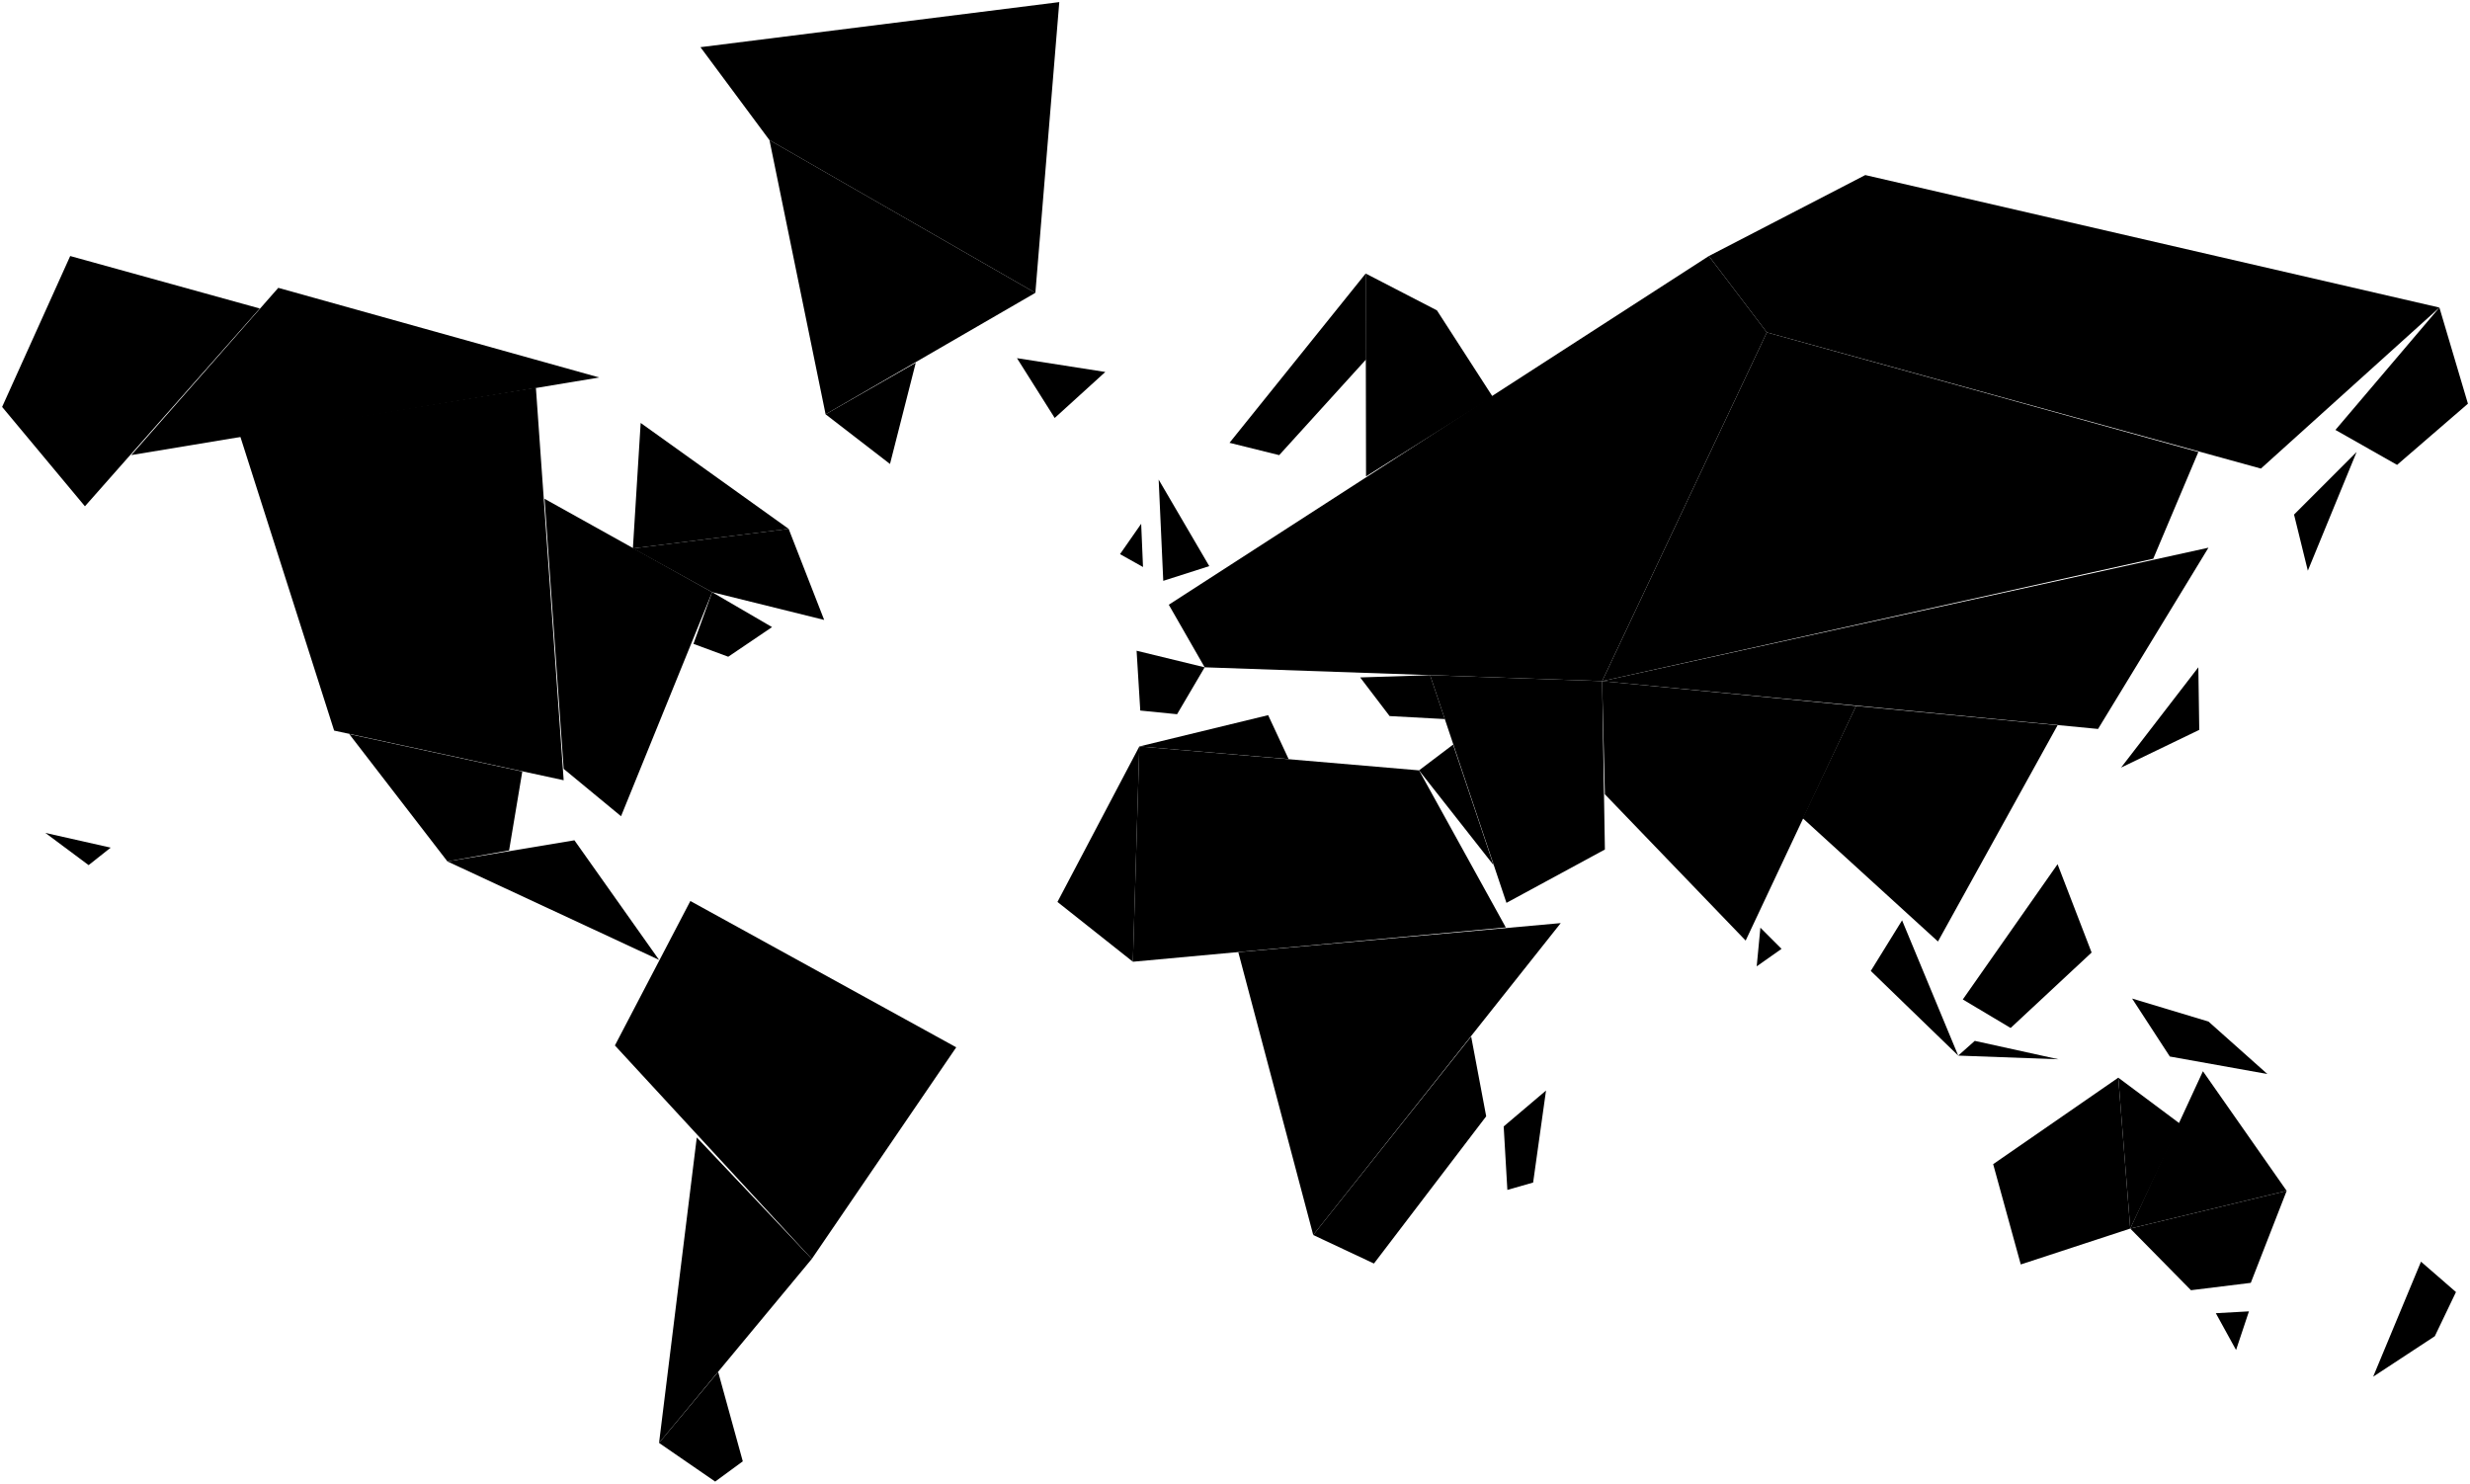
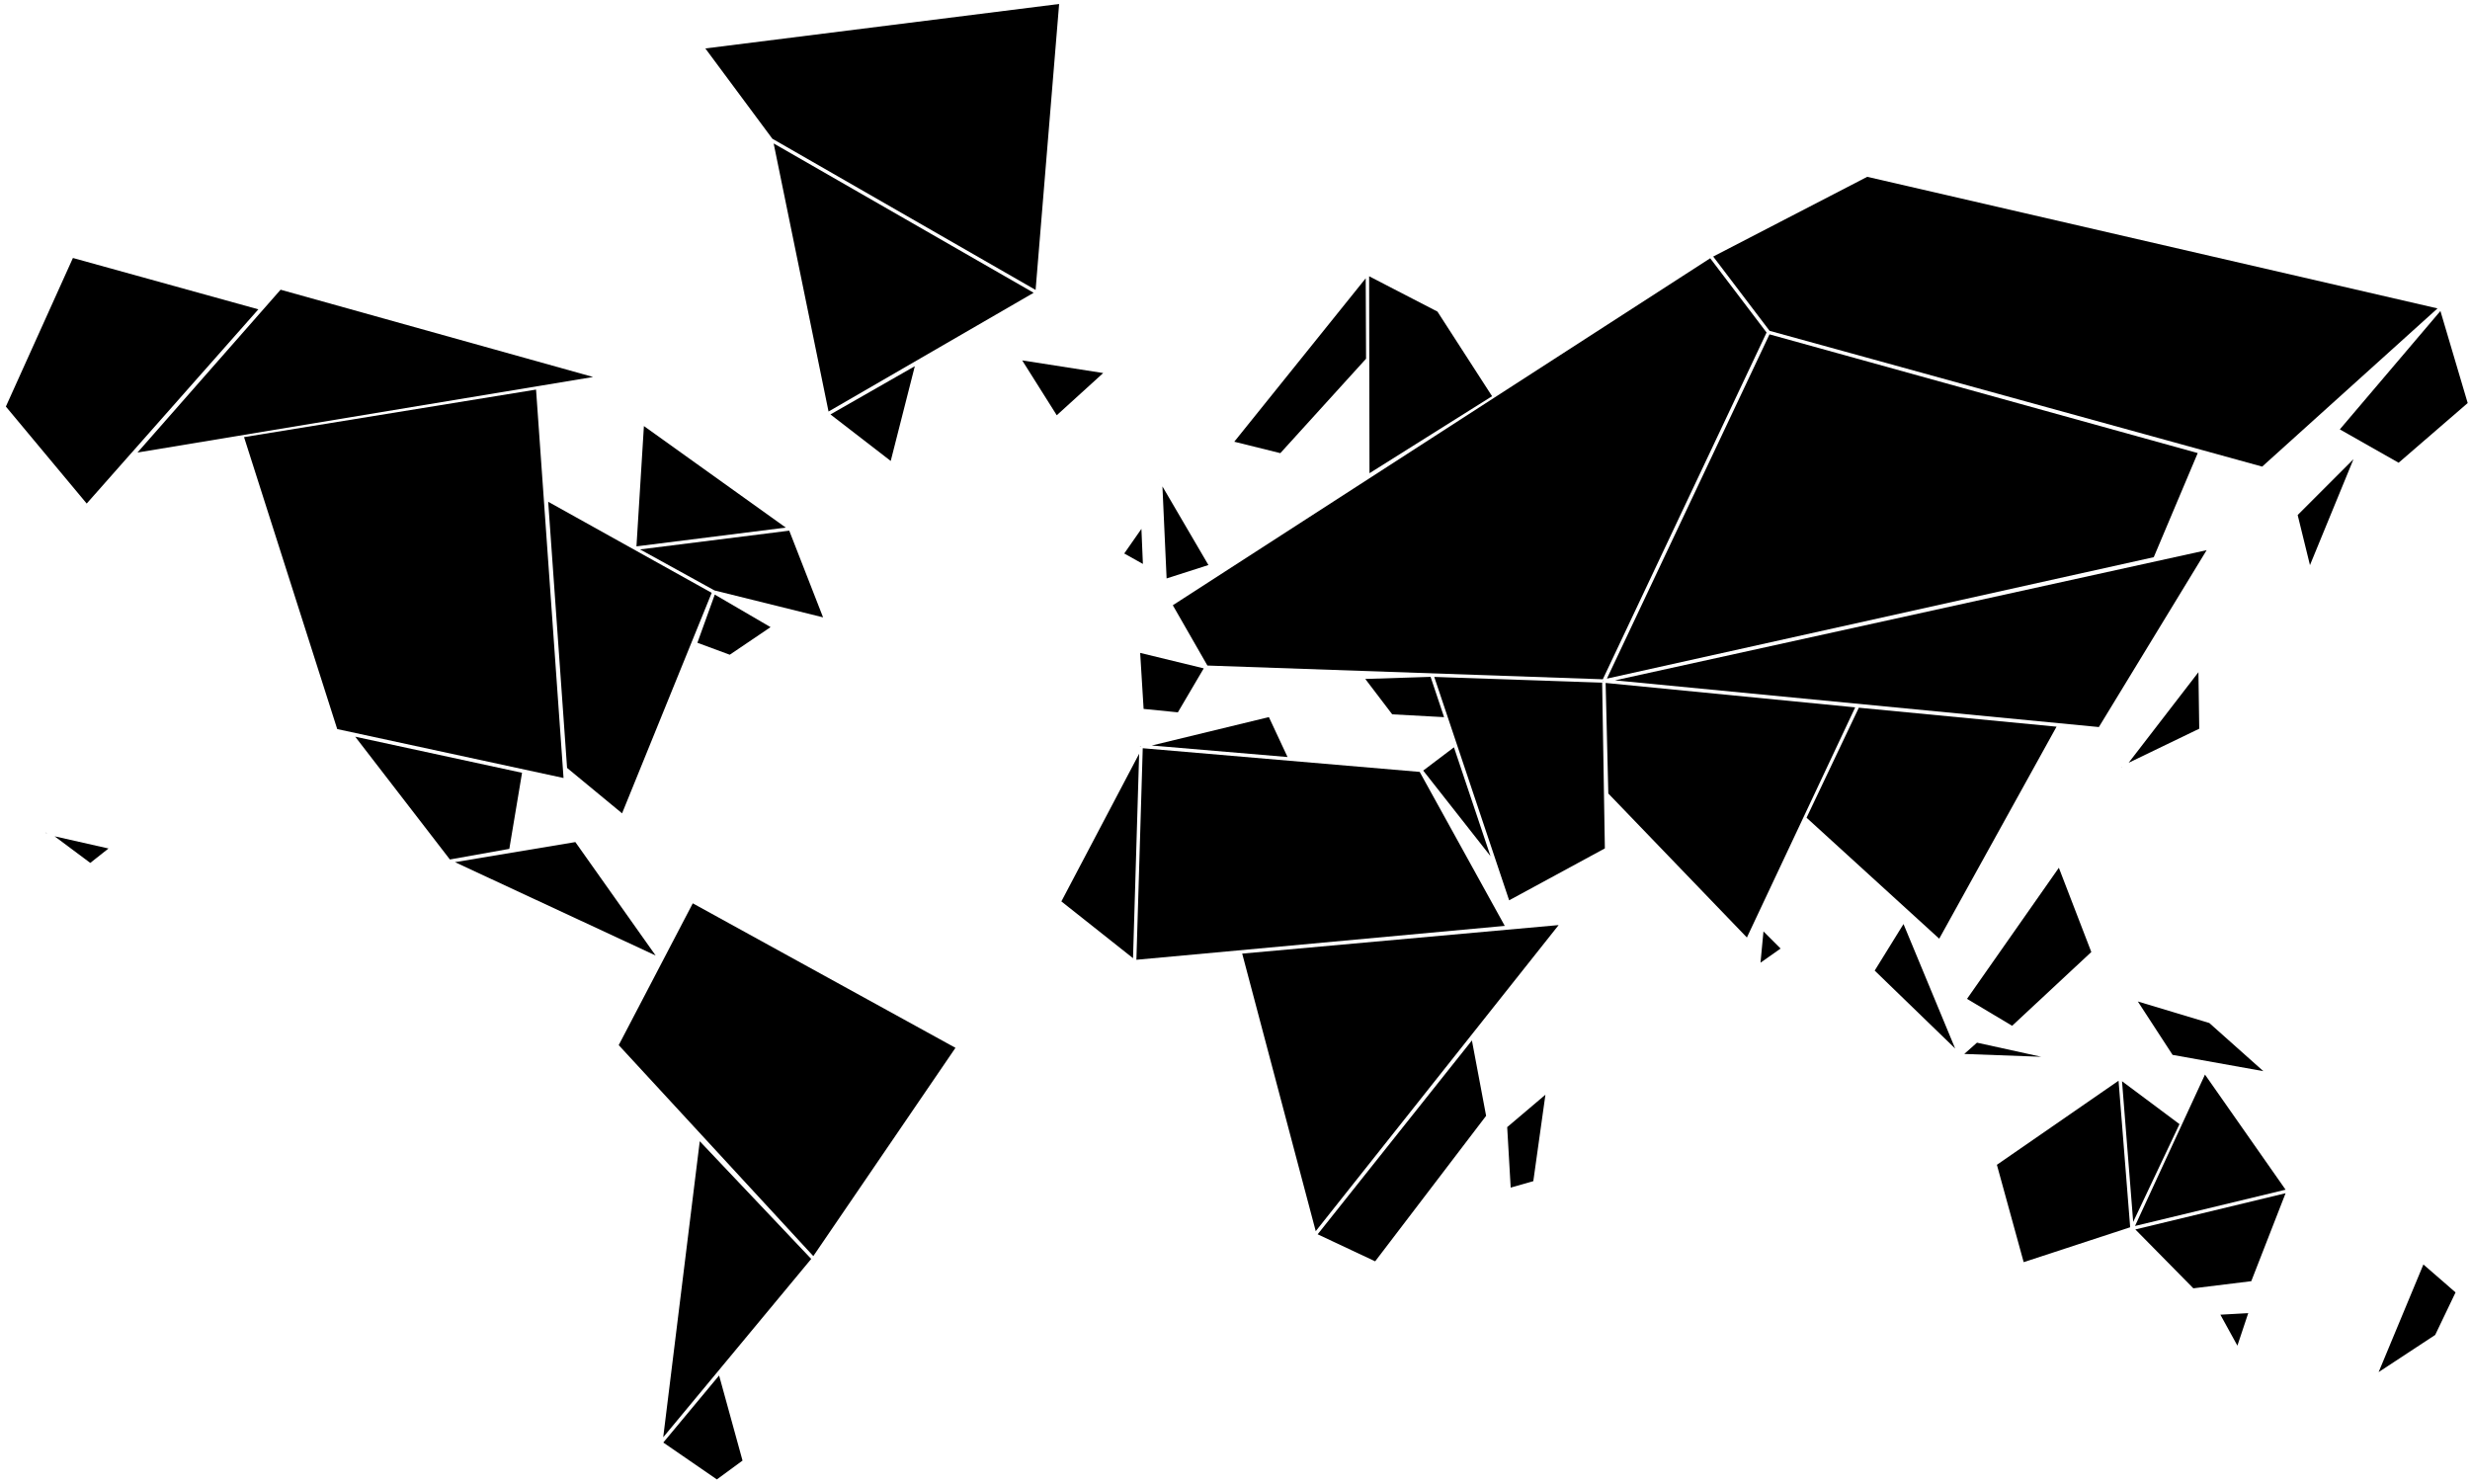
- <svg xmlns="http://www.w3.org/2000/svg" version="1.1" viewBox="0 0 179.376 107.756">
-   <g transform="translate(-6.326642,-57.77583)">
-     <path class="b" d="m 90.805,99.956 -0.334,-7.35 3.675,6.281 z" />
-     <path class="a" d="m 89.201,95.813 -1.537,2.205 1.67,0.935 z" />
-     <path class="d" d="m 93.812,106.236 -4.944,-1.203 0.267,4.343 2.673,0.267 z" />
-     <path class="c" d="m 93.812,106.236 -2.606,-4.544 39.222,-25.324 4.209,5.546 -11.96,25.324 z" />
-     <path class="b" d="m 105.531,92.372 -0.027,-14.733 5.175,2.676 4.052,6.277 z" />
-     <path class="a" d="m 105.505,77.639 -9.889,12.294 3.608,0.895 6.308,-6.949 z" />
-     <path class="d" d="m 130.428,76.369 11.359,-5.88 41.694,9.622 -12.963,11.693 -35.881,-9.889 z" />
-     <path class="b" d="m 183.481,80.111 2.071,6.982 -5.145,4.443 -4.477,-2.539 z" />
-     <path class="a" d="m 173.926,99.221 -1.002,-4.076 4.544,-4.544 z" />
-     <path class="e" d="m 160.362,113.519 5.679,-2.74 -0.067,-4.544 z" />
-     <path class="f" d="m 158.691,110.713 8.018,-13.163 -44.033,9.689 z" />
-     <path class="g" d="m 162.7,98.352 3.274,-7.751 -31.337,-8.686 -11.96,25.324 z" />
-     <path class="b" d="m 155.751,110.446 -8.686,15.702 -9.822,-8.954 3.875,-8.152 z" />
-     <path class="a" d="m 133.1,126.081 8.018,-17.038 -18.442,-1.804 0.2,8.219 z" />
-     <path class="h" d="m 115.728,123.342 7.149,-3.875 -0.2,-12.228 -12.494,-0.431 z" />
-     <path class="c" d="m 134.169,125.146 -0.267,2.806 1.804,-1.27 z" />
-     <path class="e" d="m 109.38,113.72 -20.312,-1.737 -0.468,15.635 27.081,-2.492 z" />
-     <path class="d" d="m 114.792,120.602 -2.94,-8.753 -2.472,1.871 z" />
-     <path class="f" d="m 99.909,112.901 -1.487,-3.19 -9.354,2.272 z" />
-     <path class="f" d="m 111.25,109.995 -4.008,-0.218 -2.138,-2.806 5.079,-0.163 z" />
-     <path class="g" d="m 119.67,124.812 -23.416,2.111 5.442,20.54 z" />
-     <path class="d" d="m 113.165,133.047 1.092,5.796 -8.152,10.691 -4.41,-2.071 z" />
-     <path class="h" d="m 89.068,111.983 -5.947,11.292 5.479,4.343 z" />
-     <path class="a" d="m 148.869,130.357 6.882,-9.822 2.472,6.414 -5.88,5.479 z" />
-     <path class="d" d="m 161.164,130.291 2.74,4.21 7.083,1.27 -4.276,-3.809 z" />
-     <path class="e" d="m 144.459,124.611 -2.272,3.675 6.348,6.147 z" />
-     <path class="f" d="m 155.818,134.701 -7.283,-0.267 v 0 l 1.203,-1.069 z" />
-     <path class="a" d="m 182.144,149.4 -3.474,8.352 4.477,-2.94 1.537,-3.207 z" />
-     <path class="a" d="m 153.079,149.601 7.951,-2.606 -0.869,-10.958 -9.087,6.281 z" />
-     <path class="c" d="m 161.03,146.995 4.41,4.477 4.343,-0.535 2.606,-6.682 z" />
-     <path class="e" d="m 160.161,136.037 4.477,3.341 -3.608,7.617 z" />
-     <path class="b" d="m 166.308,135.569 6.08,8.686 -11.359,2.74 z" />
-     <path class="f" d="m 167.244,153.142 2.405,-0.134 -0.935,2.806 z" />
-     <path class="b" d="m 118.601,136.972 -3.074,2.606 0.267,4.61 1.871,-0.535 z" />
-     <path class="f" d="m 75.771,133.832 -19.31,-10.624 -5.479,10.49 14.299,15.502 z" />
-     <path class="e" d="m 56.928,140.38 -2.74,22.183 11.092,-13.363 z" />
-     <path class="c" d="m 58.481,157.408 -4.292,5.155 4.076,2.806 2.005,-1.47 z" />
-     <path class="f" d="m 80.181,83.786 2.74,4.343 3.675,-3.341 z" />
-     <path class="b" d="M 62.207,67.95 81.517,79.042 66.283,87.862 Z" />
-     <path class="c" d="m 70.96,91.47 -4.677,-3.608 6.548,-3.742 z" />
-     <path class="a" d="m 81.517,79.042 1.737,-21.114 -26.059,3.274 5.011,6.749 z" />
-     <path class="a" d="m 54.189,127.484 -15.368,-7.149 9.221,-1.537 z" />
-     <path class="d" d="m 38.821,120.335 4.477,-0.802 0.959,-5.73 -12.565,-2.716 z" />
-     <path class="e" d="m 12.762,120.602 -3.14,-2.339 4.744,1.069 z" />
-     <path class="a" d="m 12.495,94.543 -6.014,-7.216 4.944,-10.958 13.764,3.809 z" />
-     <path class="b" d="M 49.846,85.189 26.536,78.679 15.861,90.824 Z" />
-     <path class="a" d="m 23.76,89.425 6.832,21.407 16.669,3.605 -2.017,-28.509 z" />
-     <path class="c" d="m 51.428,117.05 -4.167,-3.44 -1.389,-19.612 12.171,6.78 z" />
-     <path class="b" d="m 58.043,100.778 8.136,2.017 -2.58,-6.615 -11.311,1.422 z" />
-     <path class="d" d="m 62.394,103.316 -3.181,2.152 -2.526,-0.935 1.355,-3.754 z" />
-     <path class="a" d="M 52.288,97.603 52.853,88.49 63.599,96.181 Z" />
+ <svg xmlns="http://www.w3.org/2000/svg" viewBox="0 0 179.376 107.756">
+   <g>
+     <path class="b" d="M84.17 34.812v.01l.006-.002-.006-.008zm.248.512l.303 6.682 3.037-.973-3.34-5.709z" />
+     <path class="a" d="M82.891 38.408l-1.246 1.787 1.354.758-.107-2.545z" />
+     <path class="d" d="M82.801 47.414l.25 4.068 2.488.248 1.879-3.193-4.617-1.123z" />
+     <path class="c" d="M124.197 18.756L85.172 43.953l2.512 4.379 28.715.998 11.893-25.182-4.094-5.393z" />
+     <path class="b" d="M99.428 20.062l.027 14.303 8.902-5.592-3.967-6.145-4.963-2.566z" />
+     <path class="a" d="M99.18 20.211l-9.545 11.867 3.346.83 6.225-6.857-.025-5.84z" />
+     <path class="d" d="M135.602 12.84l-11.186 5.791 4.094 5.393 35.773 9.861 12.734-11.488-41.416-9.557z" />
+     <path class="b" d="M177.227 22.586l-7.305 8.596 4.27 2.422 5.016-4.334-1.98-6.684z" />
+     <path class="a" d="M170.914 33.348l-4.053 4.055.893 3.637 3.16-7.691z" />
+     <path class="e" d="M159.654 48.816l-5.07 6.578 5.129-2.475-.059-4.104zm-5.568 6.877l-.025.033.039-.02-.014-.014z" />
+     <path class="f" d="M160.25 39.953l-42.969 9.455 35.143 3.391L160.25 39.953zm-43.795 9.475l-.08.018.08.008v-.025z" />
+     <path class="g" d="M128.504 24.281l-11.807 25 39.713-8.818 3.193-7.561-31.1-8.621z" />
+     <path class="b" d="M134.992 51.395l-3.797 7.988 9.635 8.785 8.52-15.396-14.357-1.377z" />
+     <path class="a" d="M116.604 49.596l.195 8.029 10.064 10.457 7.865-16.713-18.125-1.773z" />
+     <path class="h" d="M104.158 49.158l5.439 16.223 6.951-3.77-.197-12.033-12.193-.42z" />
+     <path class="c" d="M128.066 67.641l-.215 2.271 1.459-1.027-1.244-1.244z" />
+     <path class="e" d="M82.988 54.338l-.461 15.361 26.752-2.461-6.178-11.182-20.113-1.719z" />
+     <path class="d" d="M105.588 54.271l-2.232 1.689 4.887 6.215-2.654-7.904z" />
+     <path class="f" d="M92.15 52.076l-8.508 2.064 9.861.836-1.354-2.9zm-9.307 2.094l-.078.02.08.006-.002-.025zM103.893 49.154l-4.744.152L101.105 51.875l3.766.205-.979-2.926z" />
+     <path class="g" d="M113.191 67.18l-22.98 2.072 5.34 20.156 17.641-22.229z" />
+     <path class="d" d="M106.893 75.557L95.691 89.635l4.176 1.963 8.057-10.566-1.031-5.475z" />
+     <path class="h" d="M82.727 54.736l-5.648 10.725 5.203 4.123.445-14.848z" />
+     <path class="a" d="M149.518 63.018l-6.67 9.52 3.277 1.955 5.75-5.357-2.357-6.117z" />
+     <path class="d" d="M155.252 72.727l2.525 3.879 6.592 1.182-3.924-3.496-5.193-1.564z" />
+     <path class="e" d="M138.236 67.104l-2.092 3.381 5.844 5.66-3.752-9.041z" />
+     <path class="f" d="M143.572 75.719l-.924.82 5.59.205-4.666-1.025z" />
+     <path class="a" d="M175.992 91.826l-3.252 7.818 4.107-2.699 1.48-3.09-2.336-2.029zM153.854 78.482l-8.836 6.107 1.945 7.07 7.734-2.535-.844-10.643z" />
+     <path class="c" d="M165.984 86.652l-10.912 2.631 4.213 4.275 4.207-.518 2.492-6.389z" />
+     <path class="e" d="M154.105 78.52l.811 10.217 3.363-7.102-4.174-3.115z" />
+     <path class="b" d="M160.129 78.037l-5.08 10.994 10.934-2.635-5.854-8.359z" />
+     <path class="f" d="M163.271 95.361l-2.023.113 1.236 2.248.787-2.361z" />
+     <path class="b" d="M112.23 79.5l-2.775 2.352.254 4.393 1.643-.469.879-6.275z" />
+     <path class="f" d="M50.311 65.6l-5.379 10.297L59.064 91.219l10.324-15.125-19.078-10.494z" />
+     <path class="e" d="M50.818 82.877L48.164 104.375l10.748-12.951-8.094-8.547z" />
+     <path class="c" d="M52.223 99.889l-4.053 4.869 3.891 2.678 1.863-1.367-1.701-6.18z" />
+     <path class="f" d="M74.234 26.172l2.51 3.984 3.373-3.066-5.883-.918z" />
+     <path class="b" d="M56.184 10.416l3.986 19.469 14.896-8.623-18.883-10.846z" />
+     <path class="c" d="M66.436 26.594l-6.127 3.502 4.377 3.379 1.75-6.881z" />
+     <path class="a" d="M76.916.289l-25.693 3.229 4.867 6.557 19.117 10.98L76.916.289zM41.783 61.152l-8.742 1.459 14.572 6.779-5.83-8.238z" />
+     <path class="d" d="M25.797 53.5l6.875 8.916 4.316-.771.924-5.525L25.797 53.5z" />
+     <path class="e" d="M3.32 60.471l.057.043.012-.027-.068-.016zm.646.262l2.59 1.932 1.324-1.047-3.914-.885z" />
+     <path class="a" d="M5.295 18.736L.426 29.525 6.297 36.568l12.465-14.104-13.467-3.729z" />
+     <path class="b" d="M20.377 21.039L9.984 32.863l33.088-5.486-22.695-6.338z" />
+     <path class="a" d="M38.928 28.293l-21.205 3.451 6.766 21.201 16.436 3.553-1.996-28.205z" />
+     <path class="c" d="M39.811 36.439l1.371 19.328 3.994 3.297 6.508-16.012-11.873-6.613z" />
+     <path class="b" d="M57.316 38.537l-10.834 1.361 5.406 2.98 7.885 1.955-2.457-6.297z" />
+     <path class="d" d="M51.908 43.18l-1.262 3.498 2.35.869 2.963-2.004-4.051-2.363z" />
+     <path class="a" d="M46.762 30.941l-.541 8.736 10.844-1.363-10.303-7.373z" />
  </g>
</svg>
